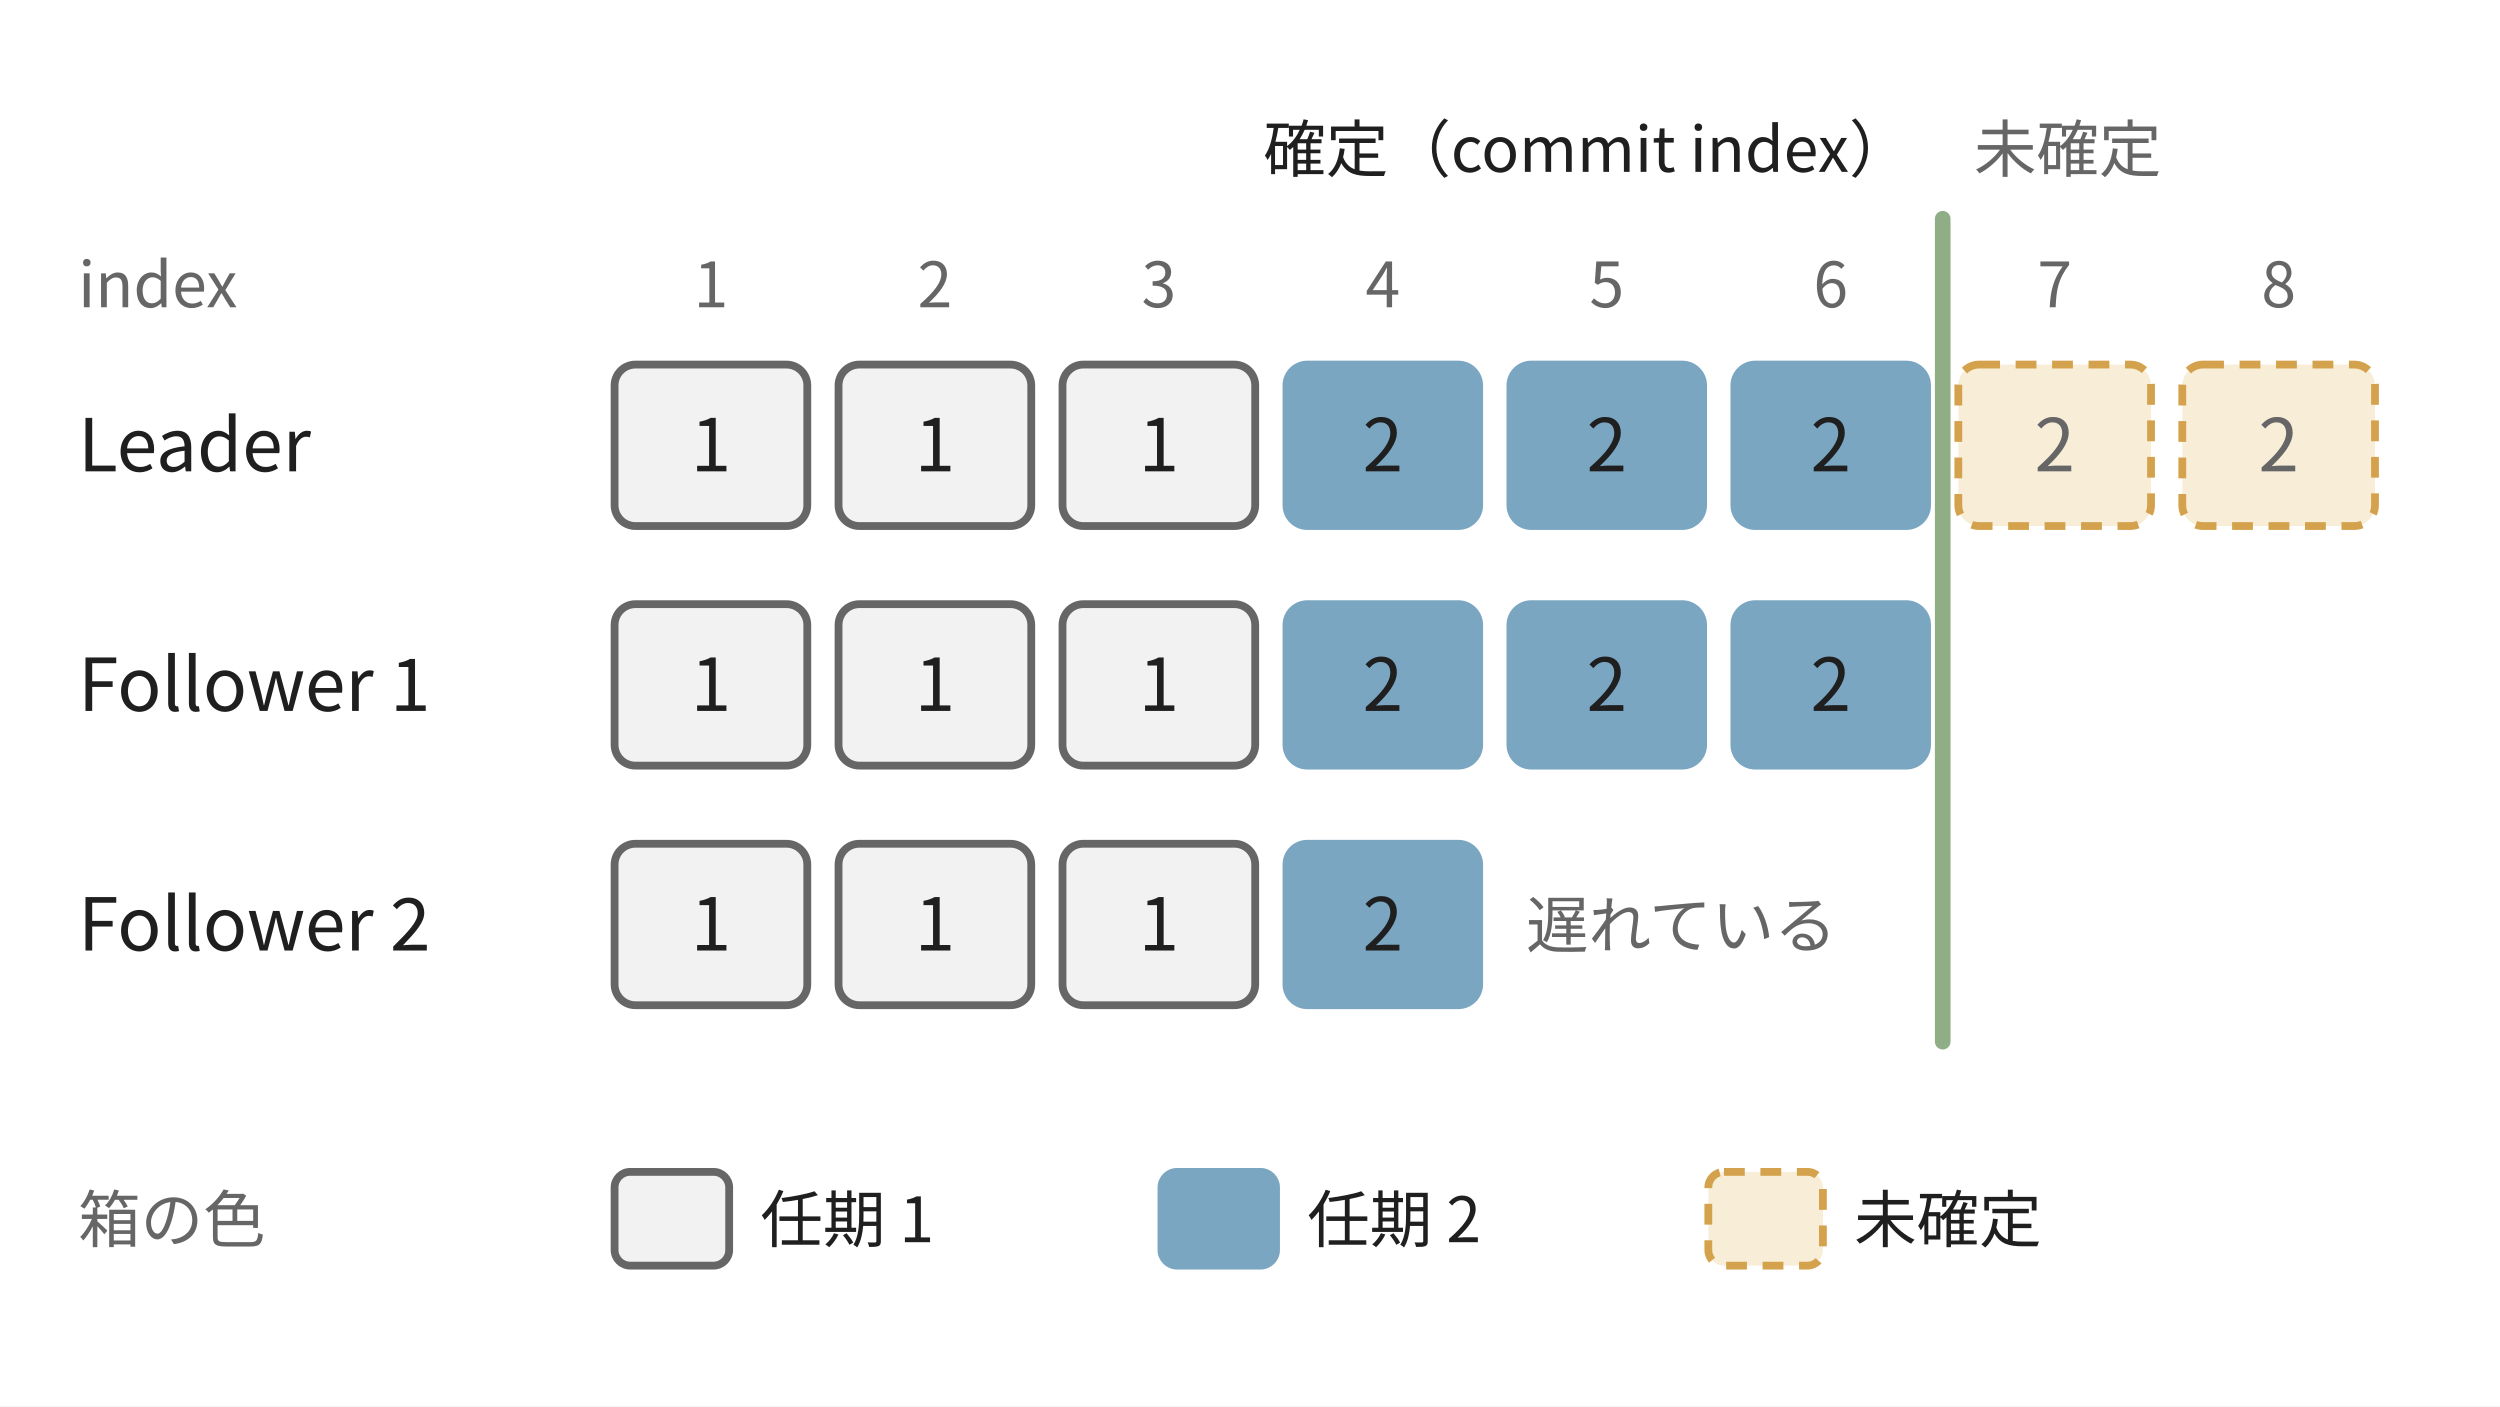
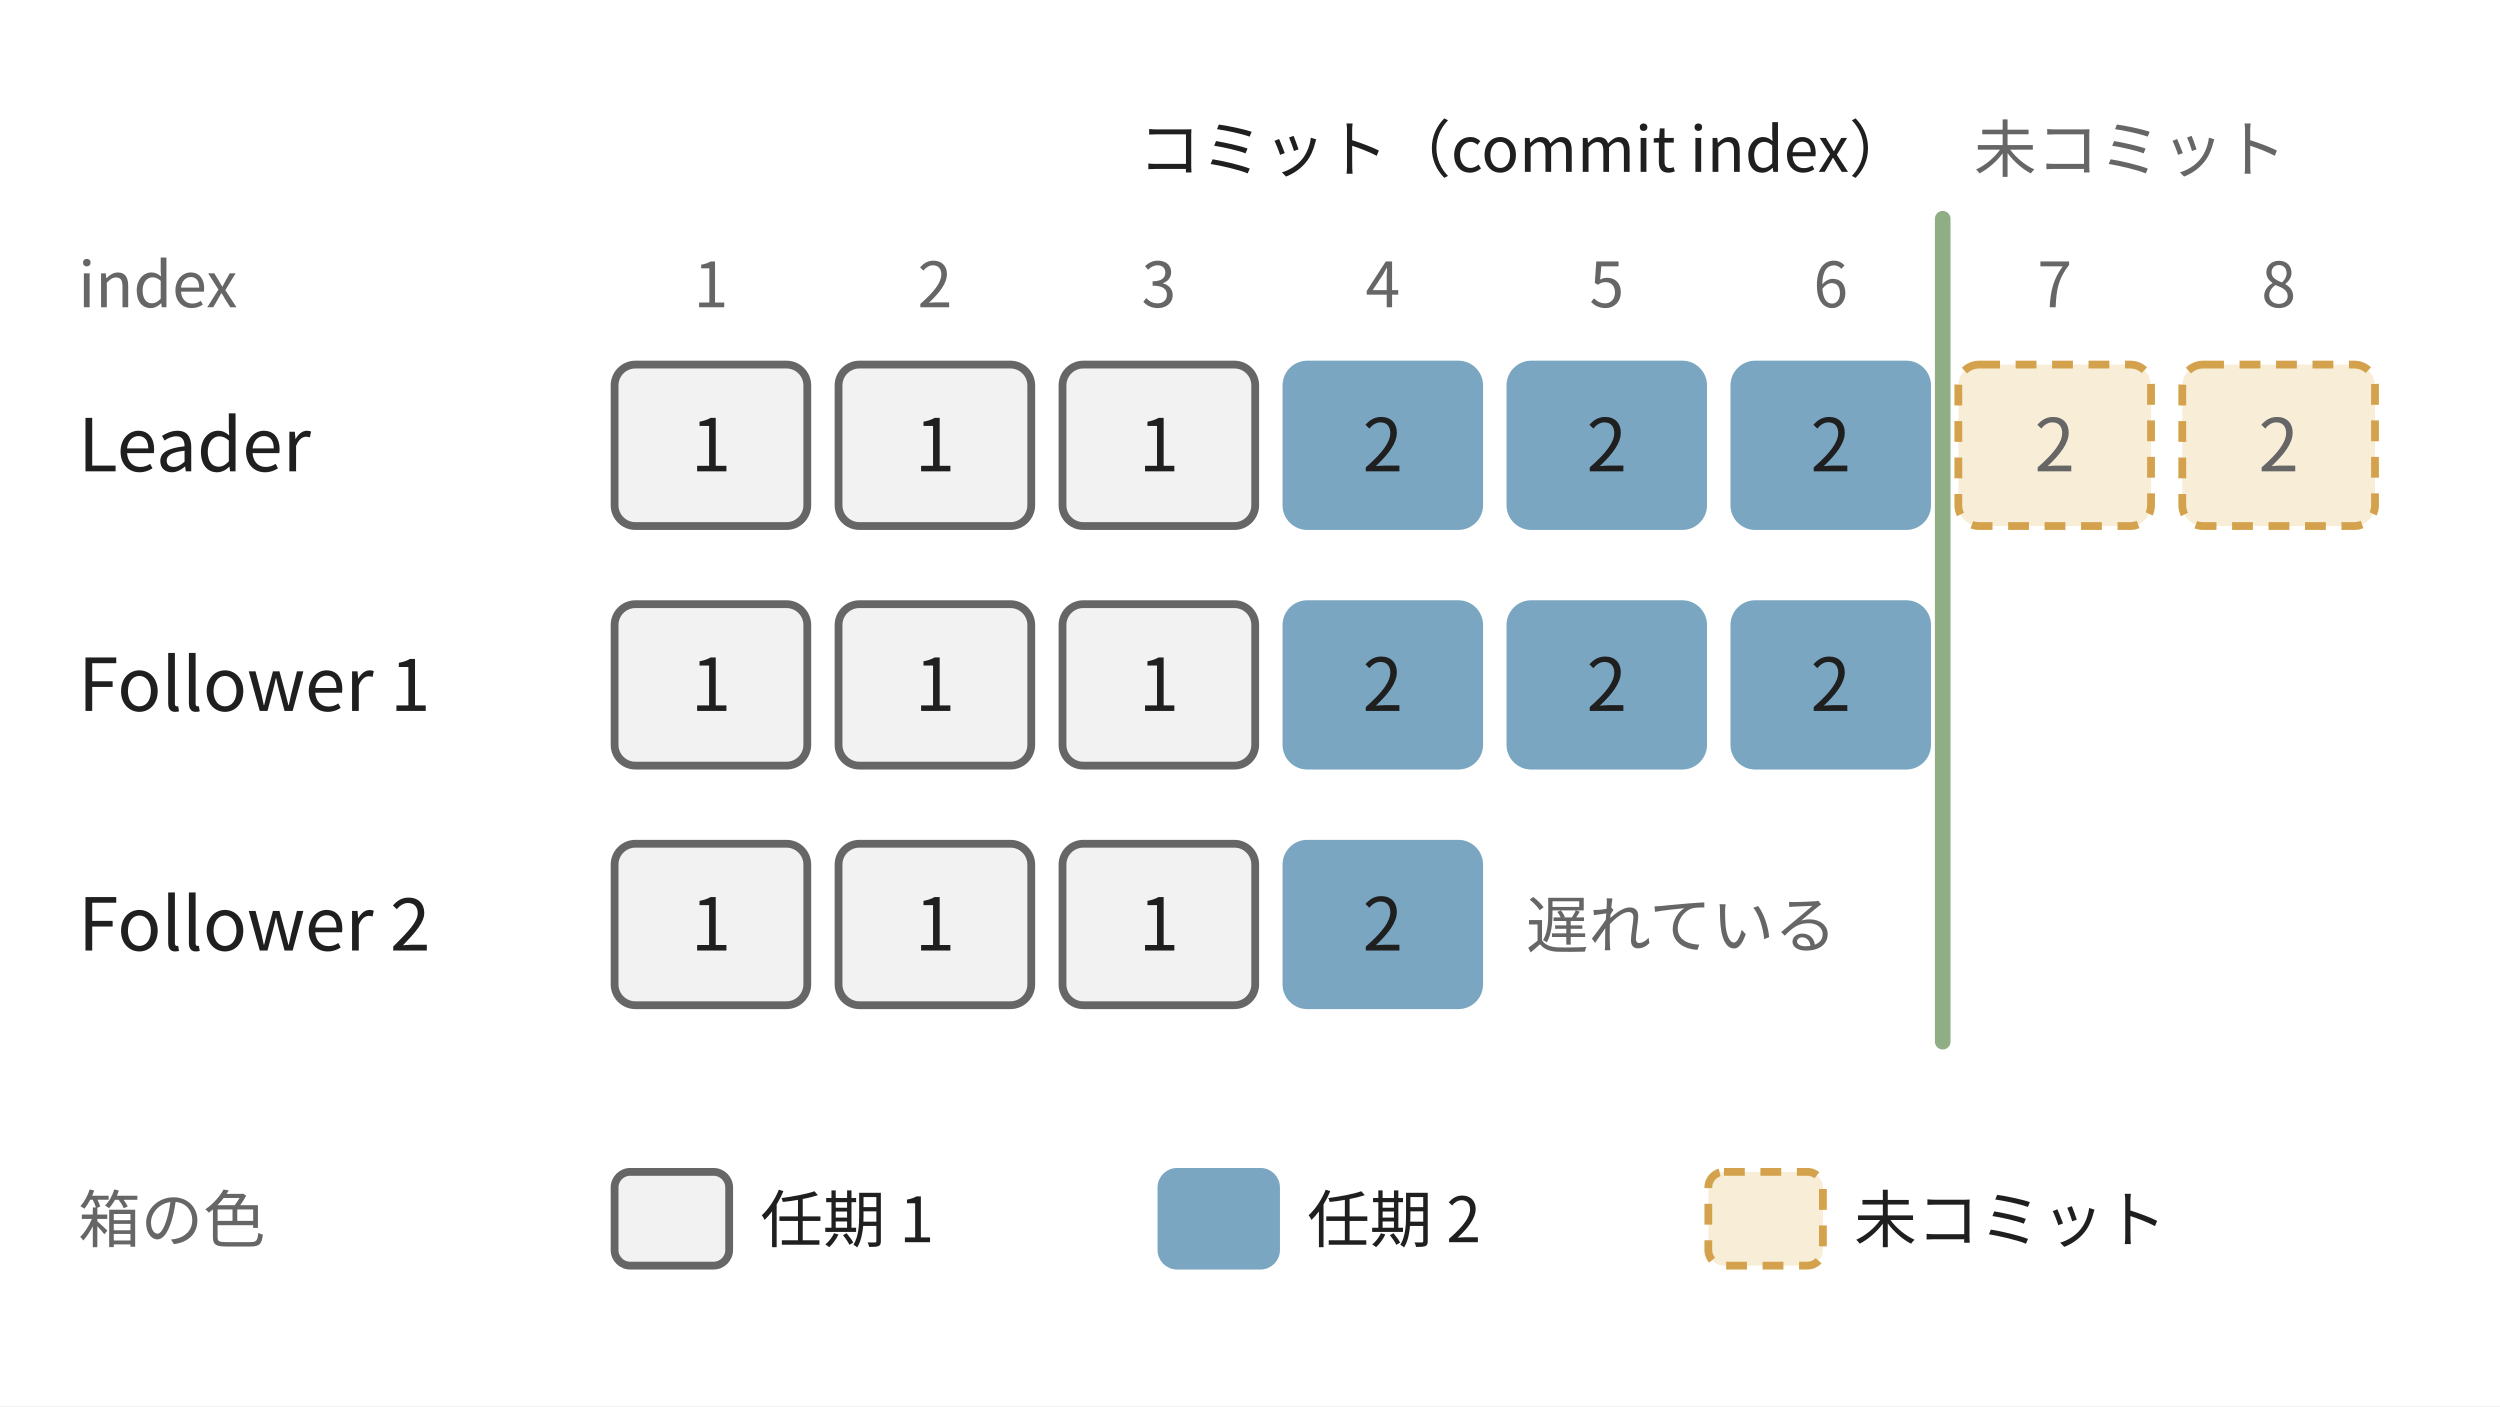
<svg xmlns="http://www.w3.org/2000/svg" width="960" height="540" viewBox="0 0 960 540" role="img">
  <style>text{font-family:'Hiragino Sans','Noto Sans CJK JP','Yu Gothic',sans-serif;fill:#1f1f1f} .sub{fill:#666666} .red{fill:#e15759}</style>
  <rect width="960" height="540" fill="#ffffff" />
  <text x="30" y="118" font-size="24" font-weight="normal" text-anchor="start" class="sub">index</text>
  <text x="273.0" y="118" font-size="24" font-weight="normal" text-anchor="middle" class="sub">1</text>
  <text x="359.0" y="118" font-size="24" font-weight="normal" text-anchor="middle" class="sub">2</text>
  <text x="445.0" y="118" font-size="24" font-weight="normal" text-anchor="middle" class="sub">3</text>
  <text x="531.0" y="118" font-size="24" font-weight="normal" text-anchor="middle" class="sub">4</text>
  <text x="617.0" y="118" font-size="24" font-weight="normal" text-anchor="middle" class="sub">5</text>
  <text x="703.0" y="118" font-size="24" font-weight="normal" text-anchor="middle" class="sub">6</text>
  <text x="789.0" y="118" font-size="24" font-weight="normal" text-anchor="middle" class="sub">7</text>
  <text x="875.0" y="118" font-size="24" font-weight="normal" text-anchor="middle" class="sub">8</text>
  <text x="30" y="181.0" font-size="28" font-weight="normal" text-anchor="start">Leader</text>
  <rect x="236" y="140" width="74" height="62" rx="8" fill="#f2f2f2" stroke="#666666" stroke-width="3" />
  <text x="273.0" y="181.0" font-size="28" font-weight="normal" text-anchor="middle">1</text>
  <rect x="322" y="140" width="74" height="62" rx="8" fill="#f2f2f2" stroke="#666666" stroke-width="3" />
  <text x="359.0" y="181.0" font-size="28" font-weight="normal" text-anchor="middle">1</text>
  <rect x="408" y="140" width="74" height="62" rx="8" fill="#f2f2f2" stroke="#666666" stroke-width="3" />
  <text x="445.0" y="181.0" font-size="28" font-weight="normal" text-anchor="middle">1</text>
  <rect x="494" y="140" width="74" height="62" rx="8" fill="#7aa6c2" stroke="#7aa6c2" stroke-width="3" />
  <text x="531.0" y="181.0" font-size="28" font-weight="normal" text-anchor="middle">2</text>
  <rect x="580" y="140" width="74" height="62" rx="8" fill="#7aa6c2" stroke="#7aa6c2" stroke-width="3" />
  <text x="617.0" y="181.0" font-size="28" font-weight="normal" text-anchor="middle">2</text>
  <rect x="666" y="140" width="74" height="62" rx="8" fill="#7aa6c2" stroke="#7aa6c2" stroke-width="3" />
  <text x="703.0" y="181.0" font-size="28" font-weight="normal" text-anchor="middle">2</text>
  <rect x="752" y="140" width="74" height="62" rx="8" fill="#f8eed8" stroke="#d4a24c" stroke-width="3" stroke-dasharray="8 6" />
  <text x="789.0" y="181.0" font-size="28" font-weight="normal" text-anchor="middle" class="sub">2</text>
  <rect x="838" y="140" width="74" height="62" rx="8" fill="#f8eed8" stroke="#d4a24c" stroke-width="3" stroke-dasharray="8 6" />
  <text x="875.0" y="181.0" font-size="28" font-weight="normal" text-anchor="middle" class="sub">2</text>
  <text x="30" y="273.0" font-size="28" font-weight="normal" text-anchor="start">Follower 1</text>
  <rect x="236" y="232" width="74" height="62" rx="8" fill="#f2f2f2" stroke="#666666" stroke-width="3" />
  <text x="273.0" y="273.0" font-size="28" font-weight="normal" text-anchor="middle">1</text>
  <rect x="322" y="232" width="74" height="62" rx="8" fill="#f2f2f2" stroke="#666666" stroke-width="3" />
  <text x="359.0" y="273.0" font-size="28" font-weight="normal" text-anchor="middle">1</text>
  <rect x="408" y="232" width="74" height="62" rx="8" fill="#f2f2f2" stroke="#666666" stroke-width="3" />
  <text x="445.0" y="273.0" font-size="28" font-weight="normal" text-anchor="middle">1</text>
  <rect x="494" y="232" width="74" height="62" rx="8" fill="#7aa6c2" stroke="#7aa6c2" stroke-width="3" />
  <text x="531.0" y="273.0" font-size="28" font-weight="normal" text-anchor="middle">2</text>
  <rect x="580" y="232" width="74" height="62" rx="8" fill="#7aa6c2" stroke="#7aa6c2" stroke-width="3" />
  <text x="617.0" y="273.0" font-size="28" font-weight="normal" text-anchor="middle">2</text>
  <rect x="666" y="232" width="74" height="62" rx="8" fill="#7aa6c2" stroke="#7aa6c2" stroke-width="3" />
  <text x="703.0" y="273.0" font-size="28" font-weight="normal" text-anchor="middle">2</text>
  <text x="30" y="365.0" font-size="28" font-weight="normal" text-anchor="start">Follower 2</text>
  <rect x="236" y="324" width="74" height="62" rx="8" fill="#f2f2f2" stroke="#666666" stroke-width="3" />
  <text x="273.0" y="365.0" font-size="28" font-weight="normal" text-anchor="middle">1</text>
  <rect x="322" y="324" width="74" height="62" rx="8" fill="#f2f2f2" stroke="#666666" stroke-width="3" />
  <text x="359.0" y="365.0" font-size="28" font-weight="normal" text-anchor="middle">1</text>
  <rect x="408" y="324" width="74" height="62" rx="8" fill="#f2f2f2" stroke="#666666" stroke-width="3" />
  <text x="445.0" y="365.0" font-size="28" font-weight="normal" text-anchor="middle">1</text>
  <rect x="494" y="324" width="74" height="62" rx="8" fill="#7aa6c2" stroke="#7aa6c2" stroke-width="3" />
  <text x="531.0" y="365.0" font-size="28" font-weight="normal" text-anchor="middle">2</text>
  <text x="586" y="364.0" font-size="24" font-weight="normal" text-anchor="start" class="sub">遅れている</text>
  <line x1="746.0" y1="84" x2="746.0" y2="400" stroke="#8fae86" stroke-width="6" stroke-linecap="round" />
-   <text x="734.0" y="66" font-size="24" font-weight="normal" text-anchor="end">確定（commit index）</text>
-   <text x="758.0" y="66" font-size="24" font-weight="normal" text-anchor="start" class="sub">未確定</text>
+   <text x="734.0" y="66" font-size="24" font-weight="normal" text-anchor="end">コミット（commit index）</text>
+   <text x="758.0" y="66" font-size="24" font-weight="normal" text-anchor="start" class="sub">未コミット</text>
  <rect x="236" y="450" width="44" height="36" rx="6" fill="#f2f2f2" stroke="#666666" stroke-width="3" />
  <text x="292" y="477" font-size="24" font-weight="normal" text-anchor="start">任期 1</text>
  <rect x="446" y="450" width="44" height="36" rx="6" fill="#7aa6c2" stroke="#7aa6c2" stroke-width="3" />
  <text x="502" y="477" font-size="24" font-weight="normal" text-anchor="start">任期 2</text>
  <rect x="656" y="450" width="44" height="36" rx="6" fill="#f8eed8" stroke="#d4a24c" stroke-width="3" stroke-dasharray="8 6" />
-   <text x="712" y="477" font-size="24" font-weight="normal" text-anchor="start">未確定</text>
+   <text x="712" y="477" font-size="24" font-weight="normal" text-anchor="start">未コミット</text>
  <text x="30" y="477" font-size="24" font-weight="normal" text-anchor="start" class="sub">箱の色</text>
</svg>
